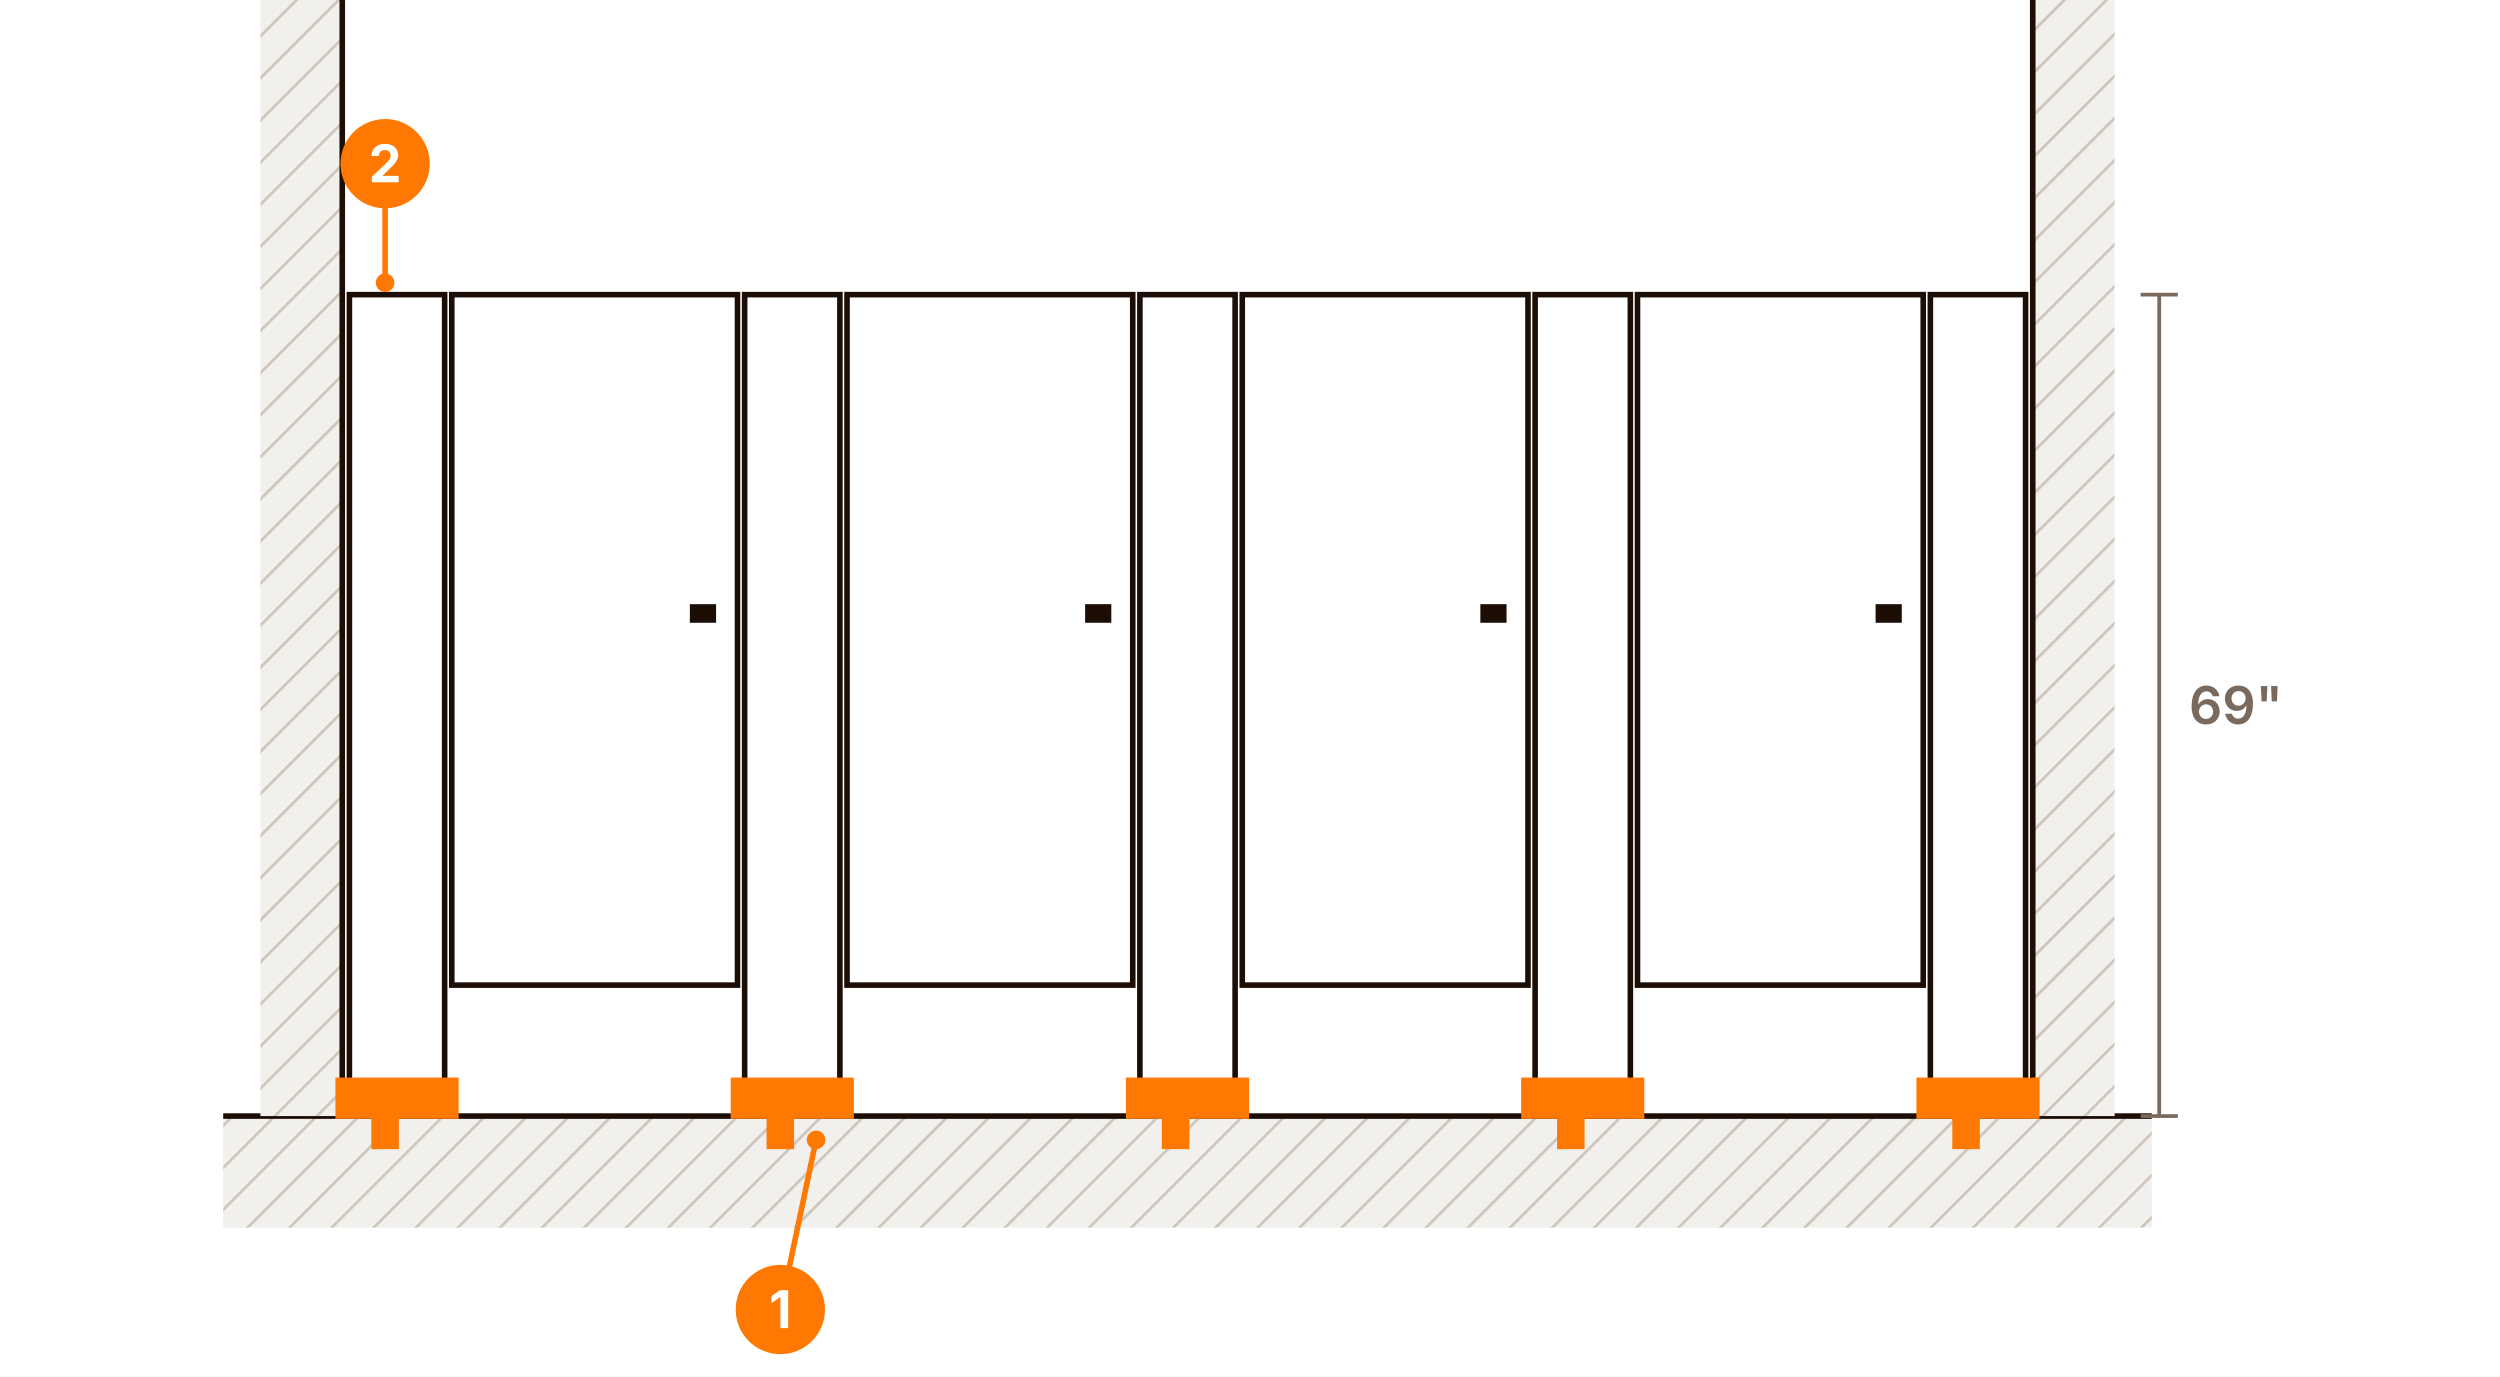
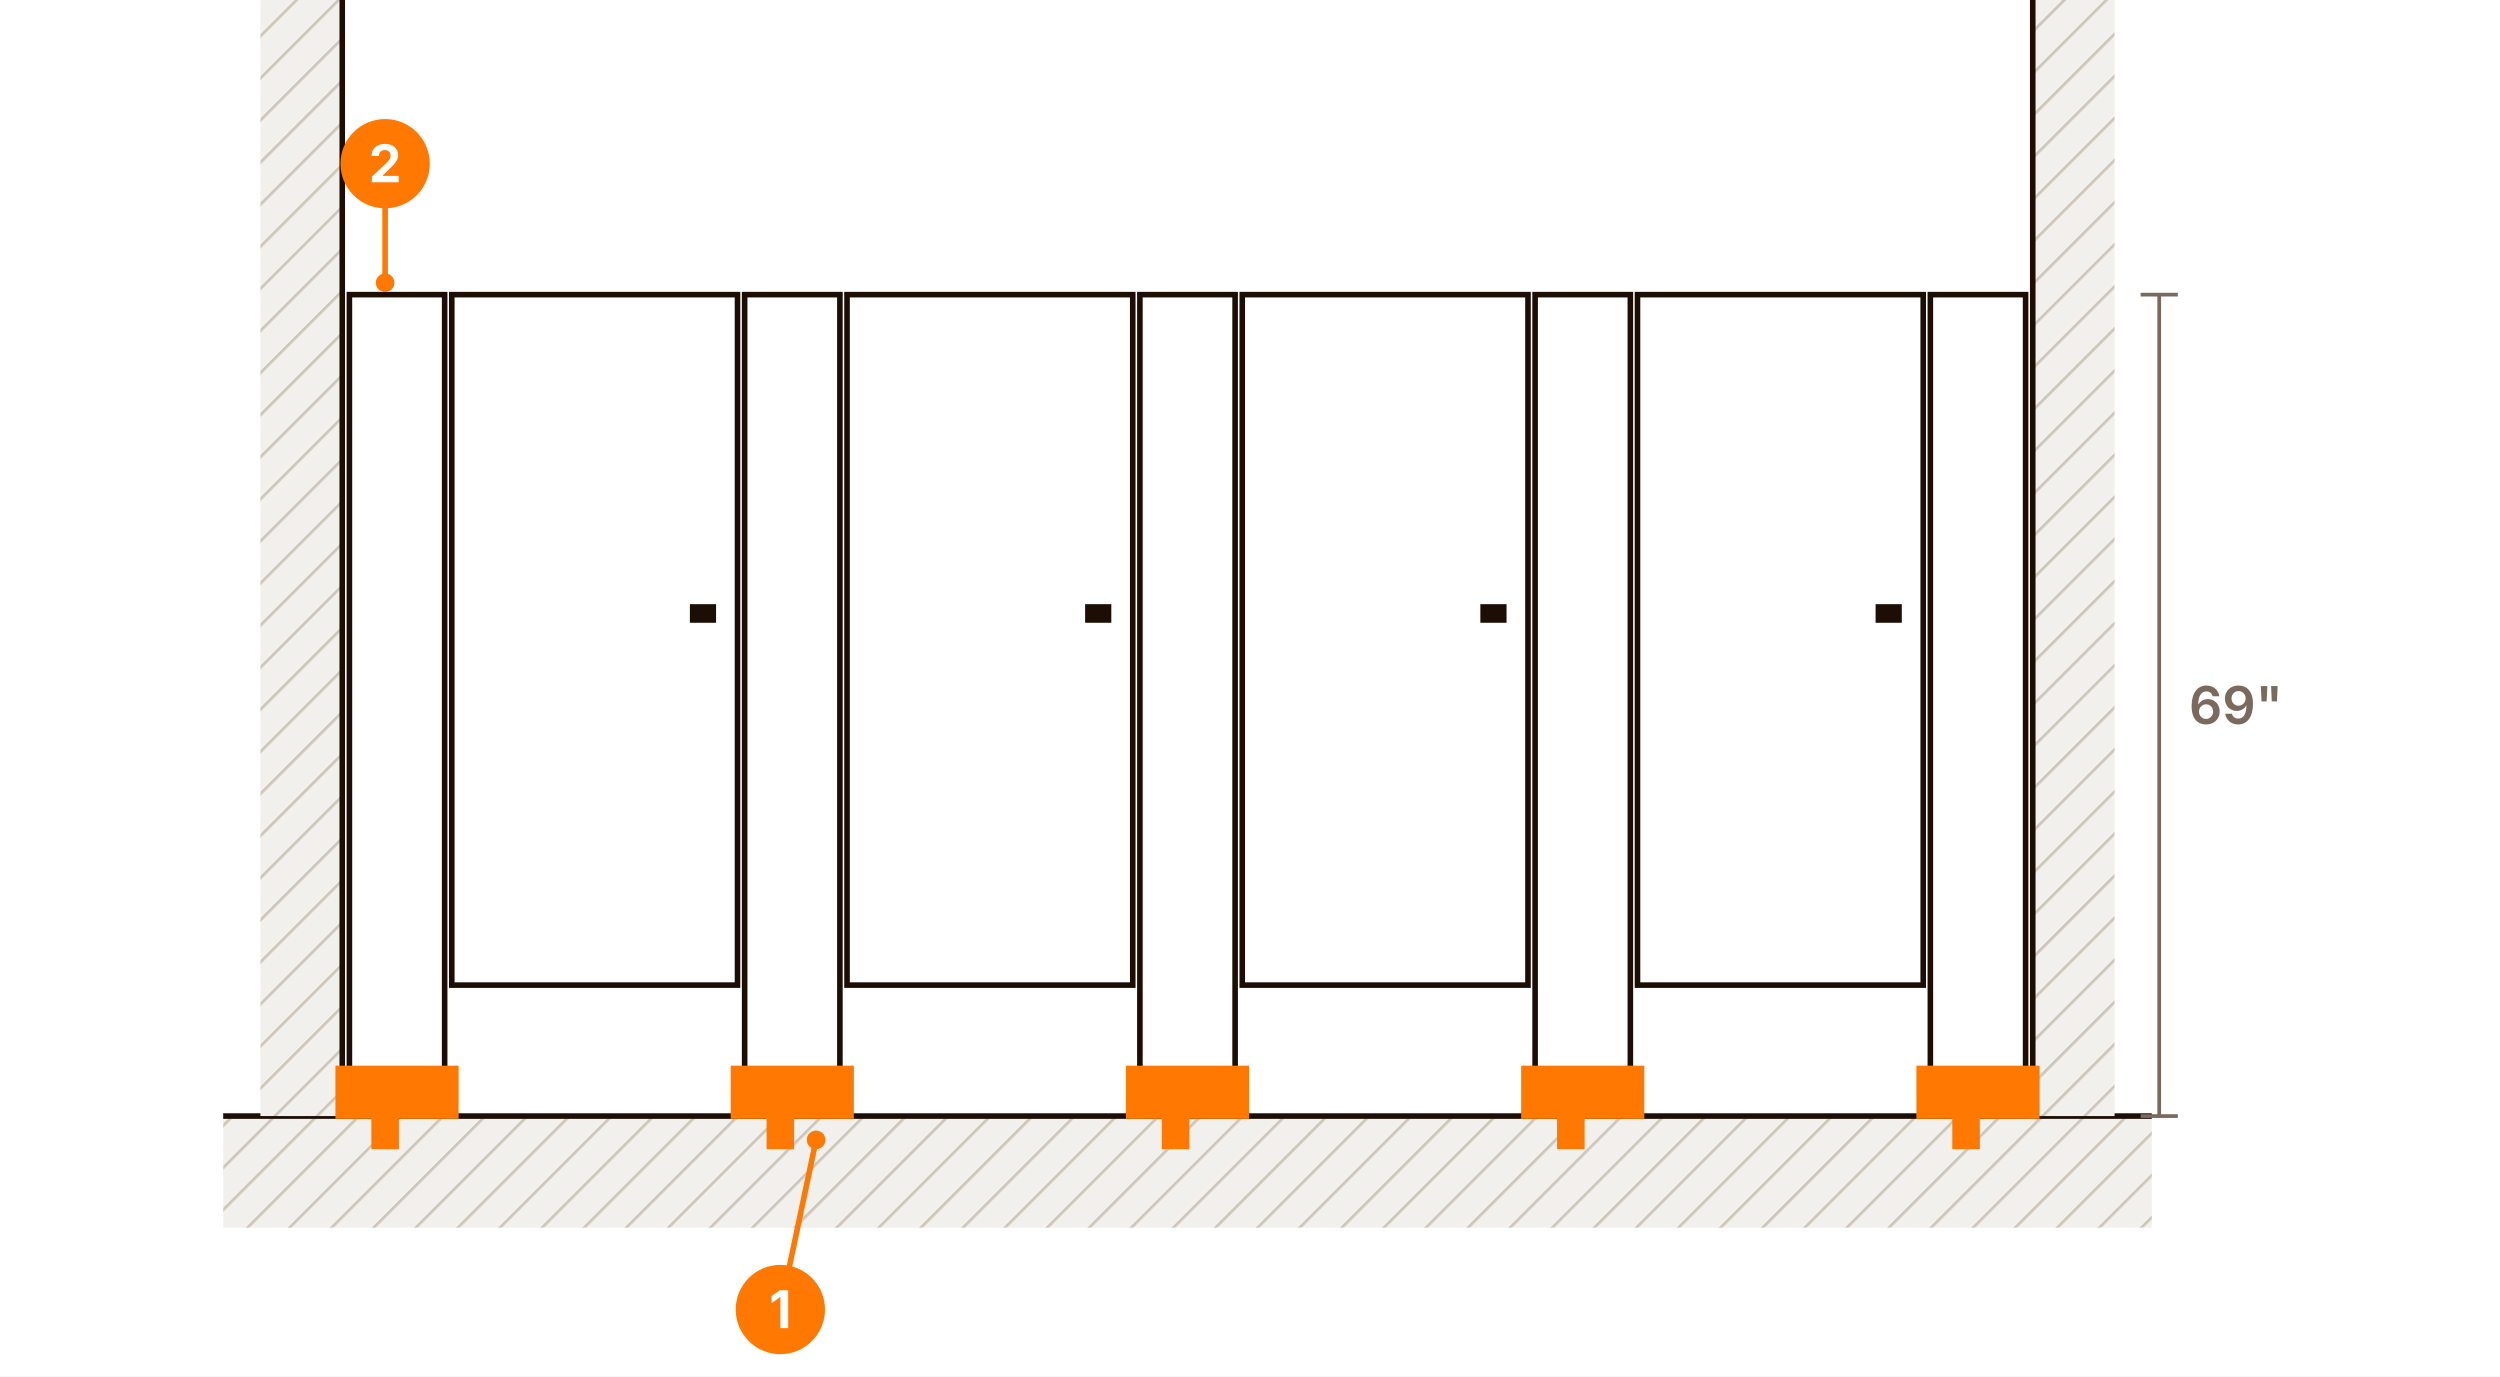
<svg xmlns="http://www.w3.org/2000/svg" viewBox="0 0 672 370" width="672" height="370" role="img" aria-labelledby="t-mounting-floor-mounted d-mounting-floor-mounted" font-family="Inter, ui-sans-serif, system-ui, sans-serif">
  <defs>
    <pattern id="hatch-mounting-floor-mounted" width="8" height="8" patternUnits="userSpaceOnUse" patternTransform="rotate(45)">
      <rect width="8" height="8" fill="#f2f0ec" />
      <line x1="0" y1="0" x2="0" y2="8" stroke="#cfc7bc" stroke-width="1.5" />
    </pattern>
    <marker id="tick-mounting-floor-mounted" viewBox="0 0 10 10" refX="5" refY="5" markerWidth="8" markerHeight="8" orient="auto">
      <path d="M2 8 L8 2" stroke="#7a6a5e" stroke-width="1.5" />
    </marker>
  </defs>
  <rect width="672" height="370" fill="#ffffff" />
  <rect x="60" y="300" width="518.4" height="30" fill="url(#hatch-mounting-floor-mounted)" stroke="none" stroke-width="1.5" />
  <line x1="60" y1="300" x2="578.4" y2="300" stroke="#1c0e05" stroke-width="1.5" />
  <rect x="70" y="-20" width="22" height="320" fill="url(#hatch-mounting-floor-mounted)" stroke="none" stroke-width="1.5" />
  <line x1="92" y1="-20" x2="92" y2="300" stroke="#1c0e05" stroke-width="1.5" />
  <rect x="546.4" y="-20" width="22" height="320" fill="url(#hatch-mounting-floor-mounted)" stroke="none" stroke-width="1.5" />
  <line x1="546.4" y1="-20" x2="546.4" y2="300" stroke="#1c0e05" stroke-width="1.5" />
  <rect x="93.92" y="79.2" width="25.6" height="220.8" fill="#ffffff" stroke="#1c0e05" stroke-width="1.5" />
  <rect x="200.16" y="79.2" width="25.6" height="220.8" fill="#ffffff" stroke="#1c0e05" stroke-width="1.5" />
  <rect x="306.4" y="79.2" width="25.6" height="220.8" fill="#ffffff" stroke="#1c0e05" stroke-width="1.5" />
  <rect x="412.64" y="79.2" width="25.6" height="220.8" fill="#ffffff" stroke="#1c0e05" stroke-width="1.5" />
  <rect x="518.88" y="79.2" width="25.6" height="220.8" fill="#ffffff" stroke="#1c0e05" stroke-width="1.5" />
  <rect x="121.44" y="79.2" width="76.8" height="185.6" fill="#ffffff" stroke="#1c0e05" stroke-width="1.5" />
  <rect x="185.44" y="162.4" width="7.04" height="5" fill="#1c0e05" stroke="none" stroke-width="1.5" />
  <rect x="227.68" y="79.2" width="76.8" height="185.6" fill="#ffffff" stroke="#1c0e05" stroke-width="1.5" />
  <rect x="291.68" y="162.4" width="7.04" height="5" fill="#1c0e05" stroke="none" stroke-width="1.5" />
  <rect x="333.92" y="79.2" width="76.8" height="185.6" fill="#ffffff" stroke="#1c0e05" stroke-width="1.5" />
  <rect x="397.92" y="162.4" width="7.04" height="5" fill="#1c0e05" stroke="none" stroke-width="1.5" />
  <rect x="440.16" y="79.2" width="76.8" height="185.6" fill="#ffffff" stroke="#1c0e05" stroke-width="1.5" />
  <rect x="504.16" y="162.4" width="7.04" height="5" fill="#1c0e05" stroke="none" stroke-width="1.5" />
-   <rect x="90.92" y="290.4" width="31.6" height="9.6" fill="#fe7802" stroke="#fe7802" stroke-width="1.5" />
+   <rect x="90.92" y="287.2" width="31.6" height="12.8" fill="#fe7802" stroke="#fe7802" stroke-width="1.5" />
  <rect x="100.32" y="300" width="6.4" height="8.4" fill="#fe7802" stroke="#fe7802" stroke-width="1" />
-   <rect x="197.16" y="290.4" width="31.6" height="9.6" fill="#fe7802" stroke="#fe7802" stroke-width="1.5" />
+   <rect x="197.16" y="287.2" width="31.6" height="12.8" fill="#fe7802" stroke="#fe7802" stroke-width="1.5" />
  <rect x="206.56" y="300" width="6.4" height="8.4" fill="#fe7802" stroke="#fe7802" stroke-width="1" />
-   <rect x="303.4" y="290.4" width="31.6" height="9.6" fill="#fe7802" stroke="#fe7802" stroke-width="1.5" />
+   <rect x="303.4" y="287.2" width="31.6" height="12.8" fill="#fe7802" stroke="#fe7802" stroke-width="1.5" />
  <rect x="312.8" y="300" width="6.4" height="8.4" fill="#fe7802" stroke="#fe7802" stroke-width="1" />
-   <rect x="409.64" y="290.4" width="31.6" height="9.6" fill="#fe7802" stroke="#fe7802" stroke-width="1.5" />
+   <rect x="409.64" y="287.2" width="31.6" height="12.8" fill="#fe7802" stroke="#fe7802" stroke-width="1.5" />
  <rect x="419.04" y="300" width="6.4" height="8.4" fill="#fe7802" stroke="#fe7802" stroke-width="1" />
-   <rect x="515.88" y="290.4" width="31.6" height="9.6" fill="#fe7802" stroke="#fe7802" stroke-width="1.5" />
+   <rect x="515.88" y="287.2" width="31.6" height="12.8" fill="#fe7802" stroke="#fe7802" stroke-width="1.5" />
  <rect x="525.28" y="300" width="6.4" height="8.4" fill="#fe7802" stroke="#fe7802" stroke-width="1" />
  <line x1="580.4" y1="79.2" x2="580.4" y2="300" stroke="#7a6a5e" stroke-width="1" />
  <line x1="575.4" y1="79.2" x2="585.4" y2="79.2" stroke="#7a6a5e" stroke-width="1" />
  <line x1="575.4" y1="300" x2="585.4" y2="300" stroke="#7a6a5e" stroke-width="1" />
  <text x="588.4" y="194.6" font-size="14" font-weight="600" fill="#7a6a5e" text-anchor="start">69"</text>
  <line x1="209.76" y1="352" x2="219.36" y2="306.4" stroke="#fe7802" stroke-width="1.5" />
  <circle cx="219.36" cy="306.4" r="2.5" fill="#fe7802" />
  <circle cx="209.76" cy="352" r="12" fill="#fe7802" />
  <text x="209.76" y="357" font-size="14" font-weight="700" fill="#fff" text-anchor="middle">1</text>
  <line x1="103.52" y1="44" x2="103.52" y2="76" stroke="#fe7802" stroke-width="1.5" />
  <circle cx="103.52" cy="76" r="2.5" fill="#fe7802" />
  <circle cx="103.52" cy="44" r="12" fill="#fe7802" />
  <text x="103.52" y="49" font-size="14" font-weight="700" fill="#fff" text-anchor="middle">2</text>
</svg>
